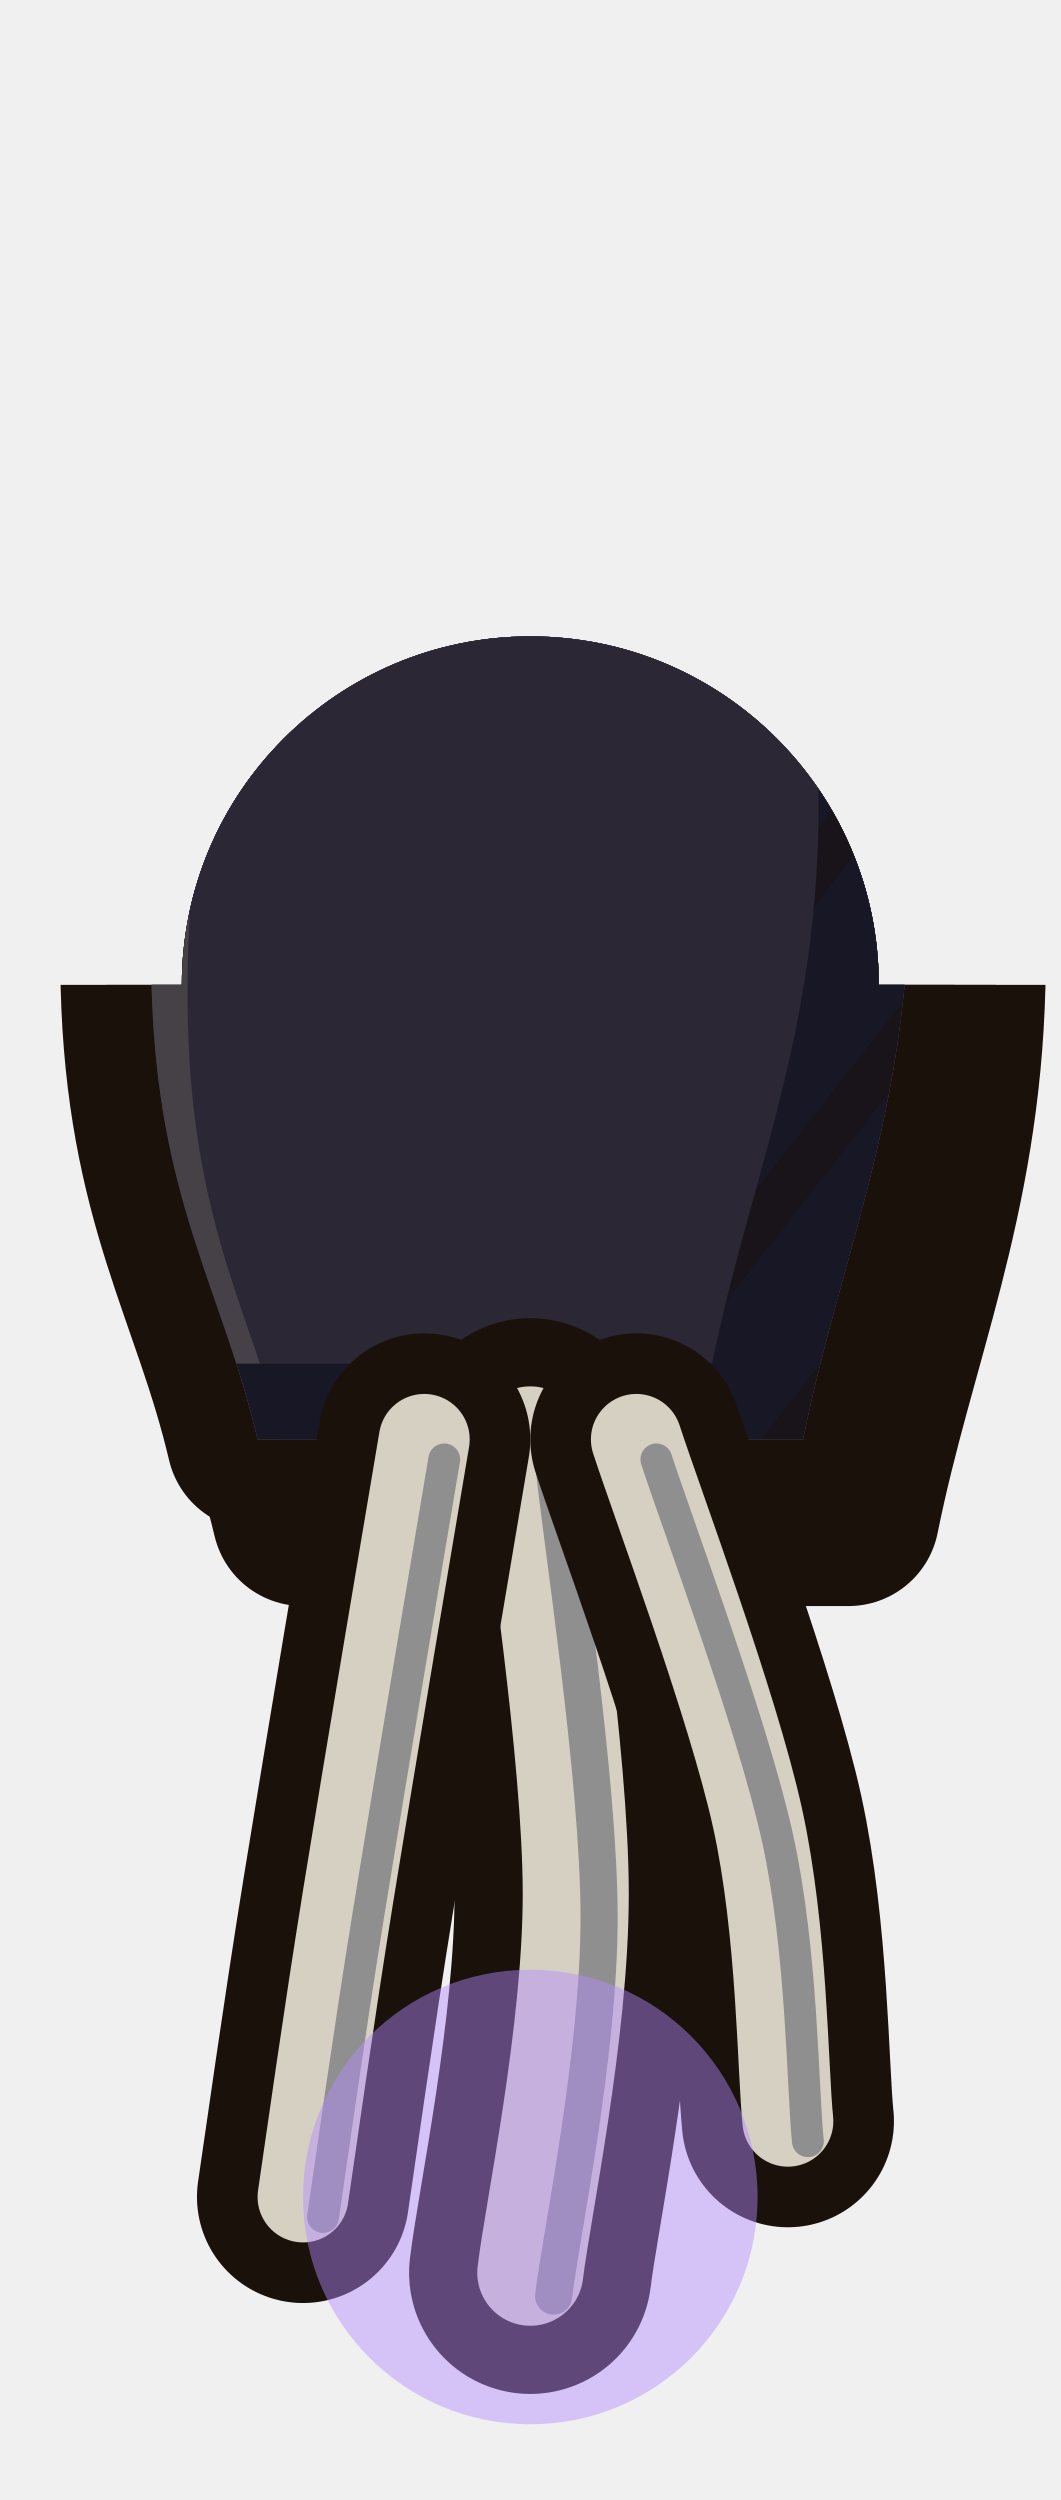
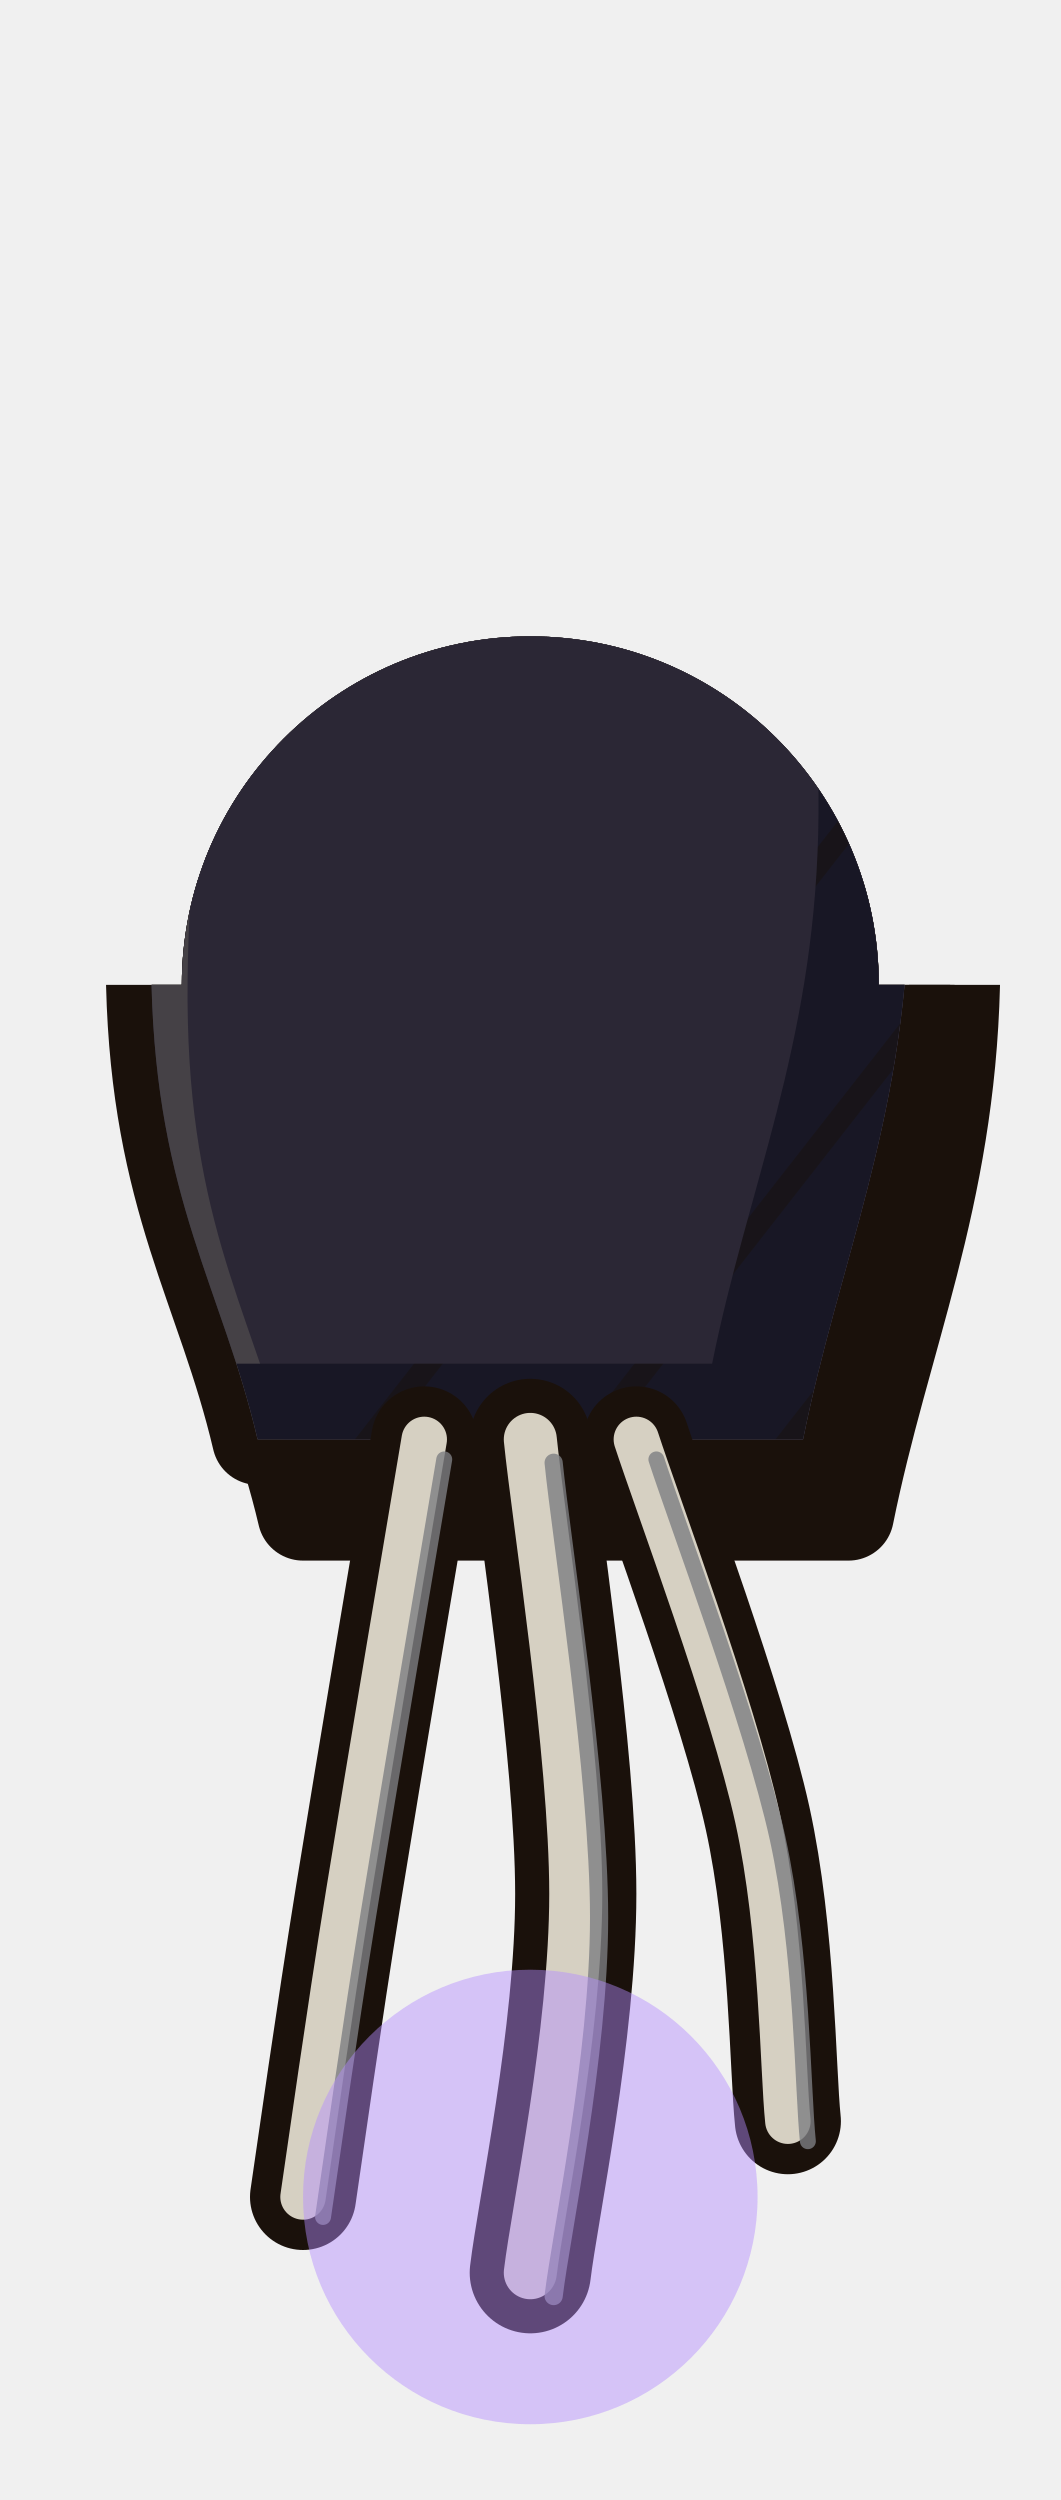
<svg xmlns="http://www.w3.org/2000/svg" width="14" height="33" viewBox="-7 -3 14 33">
  <defs>
    <clipPath id="lvoidarmF">
      <rect x="-7" y="10" width="14" height="20" />
      <circle cx="0" cy="10" r="4.6" />
    </clipPath>
  </defs>
  <g clip-path="url(#lvoidarmF)">
-     <path d="M-4 -1C-4.33 2.67 -5.07 7.17 -5 10C-4.93 12.83 -4.07 14 -3.6 16C-1.2 16 1.2 16 3.6 16C4.07 13.67 4.93 11.83 5 9C5.07 6.17 4.33 2.33 4 -1C1.33 -1 -1.33 -1 -4 -1Z" fill="#1a110b" stroke="#1a110b" stroke-width="2.4" stroke-linejoin="round" transform="translate(0.6 1)" />
-     <path d="M-4 -1C-4.33 2.67 -5.07 7.17 -5 10C-4.93 12.83 -4.07 14 -3.6 16C-1.2 16 1.2 16 3.6 16C4.07 13.67 4.93 11.83 5 9C5.07 6.17 4.33 2.33 4 -1C1.33 -1 -1.33 -1 -4 -1Z" fill="#1a110b" stroke="#1a110b" stroke-width="2.4" stroke-linejoin="round" />
+     <path d="M-4 -1C-4.33 2.67 -5.07 7.17 -5 10C-4.93 12.83 -4.07 14 -3.6 16C-1.2 16 1.2 16 3.6 16C4.07 13.67 4.93 11.83 5 9C5.07 6.17 4.33 2.33 4 -1C1.33 -1 -1.33 -1 -4 -1Z" fill="#1a110b" stroke="#1a110b" stroke-width="1.20" stroke-linejoin="round" transform="translate(0.6 1)" />
+     <path d="M-4 -1C-4.33 2.67 -5.07 7.17 -5 10C-4.93 12.83 -4.07 14 -3.6 16C-1.2 16 1.2 16 3.6 16C4.07 13.67 4.93 11.83 5 9C5.07 6.17 4.33 2.33 4 -1C1.33 -1 -1.33 -1 -4 -1Z" fill="#1a110b" stroke="#1a110b" stroke-width="1.20" stroke-linejoin="round" />
    <path d="M-4 -1C-4.33 2.67 -5.07 7.17 -5 10C-4.93 12.83 -4.07 14 -3.6 16C-1.2 16 1.2 16 3.6 16C4.07 13.67 4.93 11.83 5 9C5.07 6.17 4.33 2.33 4 -1C1.33 -1 -1.33 -1 -4 -1Z" fill="#2b2735" />
    <clipPath id="c3941">
      <path d="M-4 -1C-4.33 2.67 -5.07 7.17 -5 10C-4.93 12.83 -4.07 14 -3.6 16C-1.2 16 1.2 16 3.6 16C4.07 13.67 4.93 11.83 5 9C5.07 6.17 4.33 2.33 4 -1C1.33 -1 -1.33 -1 -4 -1Z" />
    </clipPath>
    <g clip-path="url(#c3941)">
      <rect x="-600" y="-600" width="1200" height="1200" fill="#454146" />
      <path d="M-4 -1C-4.33 2.67 -5.07 7.17 -5 10C-4.93 12.83 -4.07 14 -3.6 16C-1.2 16 1.2 16 3.6 16C4.07 13.67 4.93 11.83 5 9C5.07 6.17 4.33 2.33 4 -1C1.33 -1 -1.33 -1 -4 -1Z" fill="#2b2735" transform="translate(0.48 0.5)" />
      <mask id="m3941" maskUnits="userSpaceOnUse" x="-600" y="-600" width="1200" height="1200">
        <rect x="-600" y="-600" width="1200" height="1200" fill="#fff" />
        <path d="M-4 -1C-4.33 2.67 -5.07 7.17 -5 10C-4.93 12.83 -4.07 14 -3.6 16C-1.2 16 1.2 16 3.6 16C4.07 13.67 4.93 11.83 5 9C5.07 6.17 4.33 2.33 4 -1C1.33 -1 -1.33 -1 -4 -1Z" fill="#000" transform="translate(-1.2 -1)" />
      </mask>
      <g mask="url(#m3941)">
        <rect x="-600" y="-600" width="1200" height="1200" fill="#181725" />
-         <path d="M-15.96 8.61L-2.53 -8.58M-14.54 10.8L-0.74 -6.86M-12.28 10.88L0.89 -5.97M-11.41 12.94L1.76 -3.91M-9.95 14.77L3.89 -2.94M-7.15 14.46L6.24 -2.68M-5.05 15.59L7.4 -0.33M-4.29 18.77L8.57 2.31M-1.52 18.95L11.25 2.6M0.56 19.67L11.79 5.29M2.23 21.21L14.34 5.71" fill="none" stroke="#1a110b" stroke-width="0.6" stroke-opacity="0.42" stroke-linecap="round" />
+         <path d="M-15.96 8.61L-2.53 -8.58M-14.54 10.8L-0.74 -6.86M-12.28 10.88L0.89 -5.97M-11.41 12.94L1.76 -3.91M-9.95 14.77L3.89 -2.94M-7.15 14.46L6.24 -2.68M-5.05 15.59L7.4 -0.33M-4.29 18.77L8.57 2.31M-1.52 18.95L11.25 2.6M0.56 19.67L11.79 5.29M2.23 21.21L14.34 5.71" fill="none" stroke="#1a110b" stroke-width="0.30" stroke-opacity="0.42" stroke-linecap="round" />
      </g>
    </g>
-     <path d="M0 16C0.1 17 0.6 20.17 0.6 22C0.6 23.83 0.1 26.17 0 27" fill="none" stroke="#1a110b" stroke-width="3.2" stroke-opacity="1" stroke-linecap="round" stroke-linejoin="round" />
-     <path d="M0 16C0.1 17 0.6 20.17 0.6 22C0.6 23.83 0.1 26.17 0 27" fill="none" stroke="#d6d0c2" stroke-width="1.4" stroke-opacity="1" stroke-linecap="round" stroke-linejoin="round" />
-     <path d="M0 16C0.1 17 0.6 20.17 0.6 22C0.6 23.83 0.1 26.17 0 27" fill="none" stroke="#7d7f82" stroke-width="0.49" stroke-opacity="0.8" stroke-linecap="round" stroke-linejoin="round" transform="translate(0.308 0.308)" />
-     <path d="M-1.4 16C-1.57 17 -2.13 20.33 -2.4 22C-2.67 23.67 -2.9 25.33 -3 26" fill="none" stroke="#1a110b" stroke-width="2.8" stroke-opacity="1" stroke-linecap="round" stroke-linejoin="round" />
-     <path d="M-1.4 16C-1.57 17 -2.13 20.33 -2.4 22C-2.67 23.67 -2.9 25.33 -3 26" fill="none" stroke="#d6d0c2" stroke-width="1.2" stroke-opacity="1" stroke-linecap="round" stroke-linejoin="round" />
-     <path d="M-1.4 16C-1.57 17 -2.13 20.33 -2.4 22C-2.67 23.67 -2.9 25.33 -3 26" fill="none" stroke="#7d7f82" stroke-width="0.42" stroke-opacity="0.8" stroke-linecap="round" stroke-linejoin="round" transform="translate(0.264 0.264)" />
-     <path d="M1.4 16C1.67 16.83 2.67 19.5 3 21C3.33 22.5 3.33 24.33 3.4 25" fill="none" stroke="#1a110b" stroke-width="2.8" stroke-opacity="1" stroke-linecap="round" stroke-linejoin="round" />
-     <path d="M1.4 16C1.67 16.83 2.67 19.5 3 21C3.33 22.5 3.33 24.33 3.4 25" fill="none" stroke="#d6d0c2" stroke-width="1.2" stroke-opacity="1" stroke-linecap="round" stroke-linejoin="round" />
-     <path d="M1.4 16C1.67 16.83 2.67 19.5 3 21C3.33 22.5 3.33 24.33 3.4 25" fill="none" stroke="#7d7f82" stroke-width="0.42" stroke-opacity="0.8" stroke-linecap="round" stroke-linejoin="round" transform="translate(0.264 0.264)" />
+     <path d="M0 16C0.1 17 0.6 20.17 0.6 22C0.6 23.83 0.1 26.17 0 27" fill="none" stroke="#1a110b" stroke-width="1.60" stroke-opacity="1" stroke-linecap="round" stroke-linejoin="round" />
+     <path d="M0 16C0.1 17 0.6 20.17 0.6 22C0.6 23.83 0.1 26.17 0 27" fill="none" stroke="#d6d0c2" stroke-width="0.70" stroke-opacity="1" stroke-linecap="round" stroke-linejoin="round" />
+     <path d="M0 16C0.1 17 0.6 20.17 0.6 22C0.6 23.83 0.1 26.17 0 27" fill="none" stroke="#7d7f82" stroke-width="0.24" stroke-opacity="0.8" stroke-linecap="round" stroke-linejoin="round" transform="translate(0.308 0.308)" />
+     <path d="M-1.4 16C-1.57 17 -2.13 20.33 -2.4 22C-2.67 23.67 -2.9 25.33 -3 26" fill="none" stroke="#1a110b" stroke-width="1.40" stroke-opacity="1" stroke-linecap="round" stroke-linejoin="round" />
+     <path d="M-1.4 16C-1.57 17 -2.13 20.33 -2.4 22C-2.67 23.67 -2.9 25.33 -3 26" fill="none" stroke="#d6d0c2" stroke-width="0.60" stroke-opacity="1" stroke-linecap="round" stroke-linejoin="round" />
+     <path d="M-1.4 16C-1.57 17 -2.13 20.33 -2.4 22C-2.67 23.67 -2.9 25.33 -3 26" fill="none" stroke="#7d7f82" stroke-width="0.21" stroke-opacity="0.8" stroke-linecap="round" stroke-linejoin="round" transform="translate(0.264 0.264)" />
+     <path d="M1.4 16C1.67 16.83 2.67 19.5 3 21C3.33 22.5 3.33 24.33 3.4 25" fill="none" stroke="#1a110b" stroke-width="1.40" stroke-opacity="1" stroke-linecap="round" stroke-linejoin="round" />
+     <path d="M1.4 16C1.67 16.83 2.67 19.5 3 21C3.33 22.5 3.33 24.33 3.4 25" fill="none" stroke="#d6d0c2" stroke-width="0.60" stroke-opacity="1" stroke-linecap="round" stroke-linejoin="round" />
+     <path d="M1.4 16C1.67 16.83 2.67 19.5 3 21C3.33 22.5 3.33 24.33 3.4 25" fill="none" stroke="#7d7f82" stroke-width="0.21" stroke-opacity="0.8" stroke-linecap="round" stroke-linejoin="round" transform="translate(0.264 0.264)" />
    <path d="M-3 26C-3 24.34 -1.66 23 0 23C1.66 23 3 24.34 3 26C3 27.66 1.66 29 0 29C-1.66 29 -3 27.66 -3 26Z" fill="#b48cff" fill-opacity="0.45" />
  </g>
</svg>
